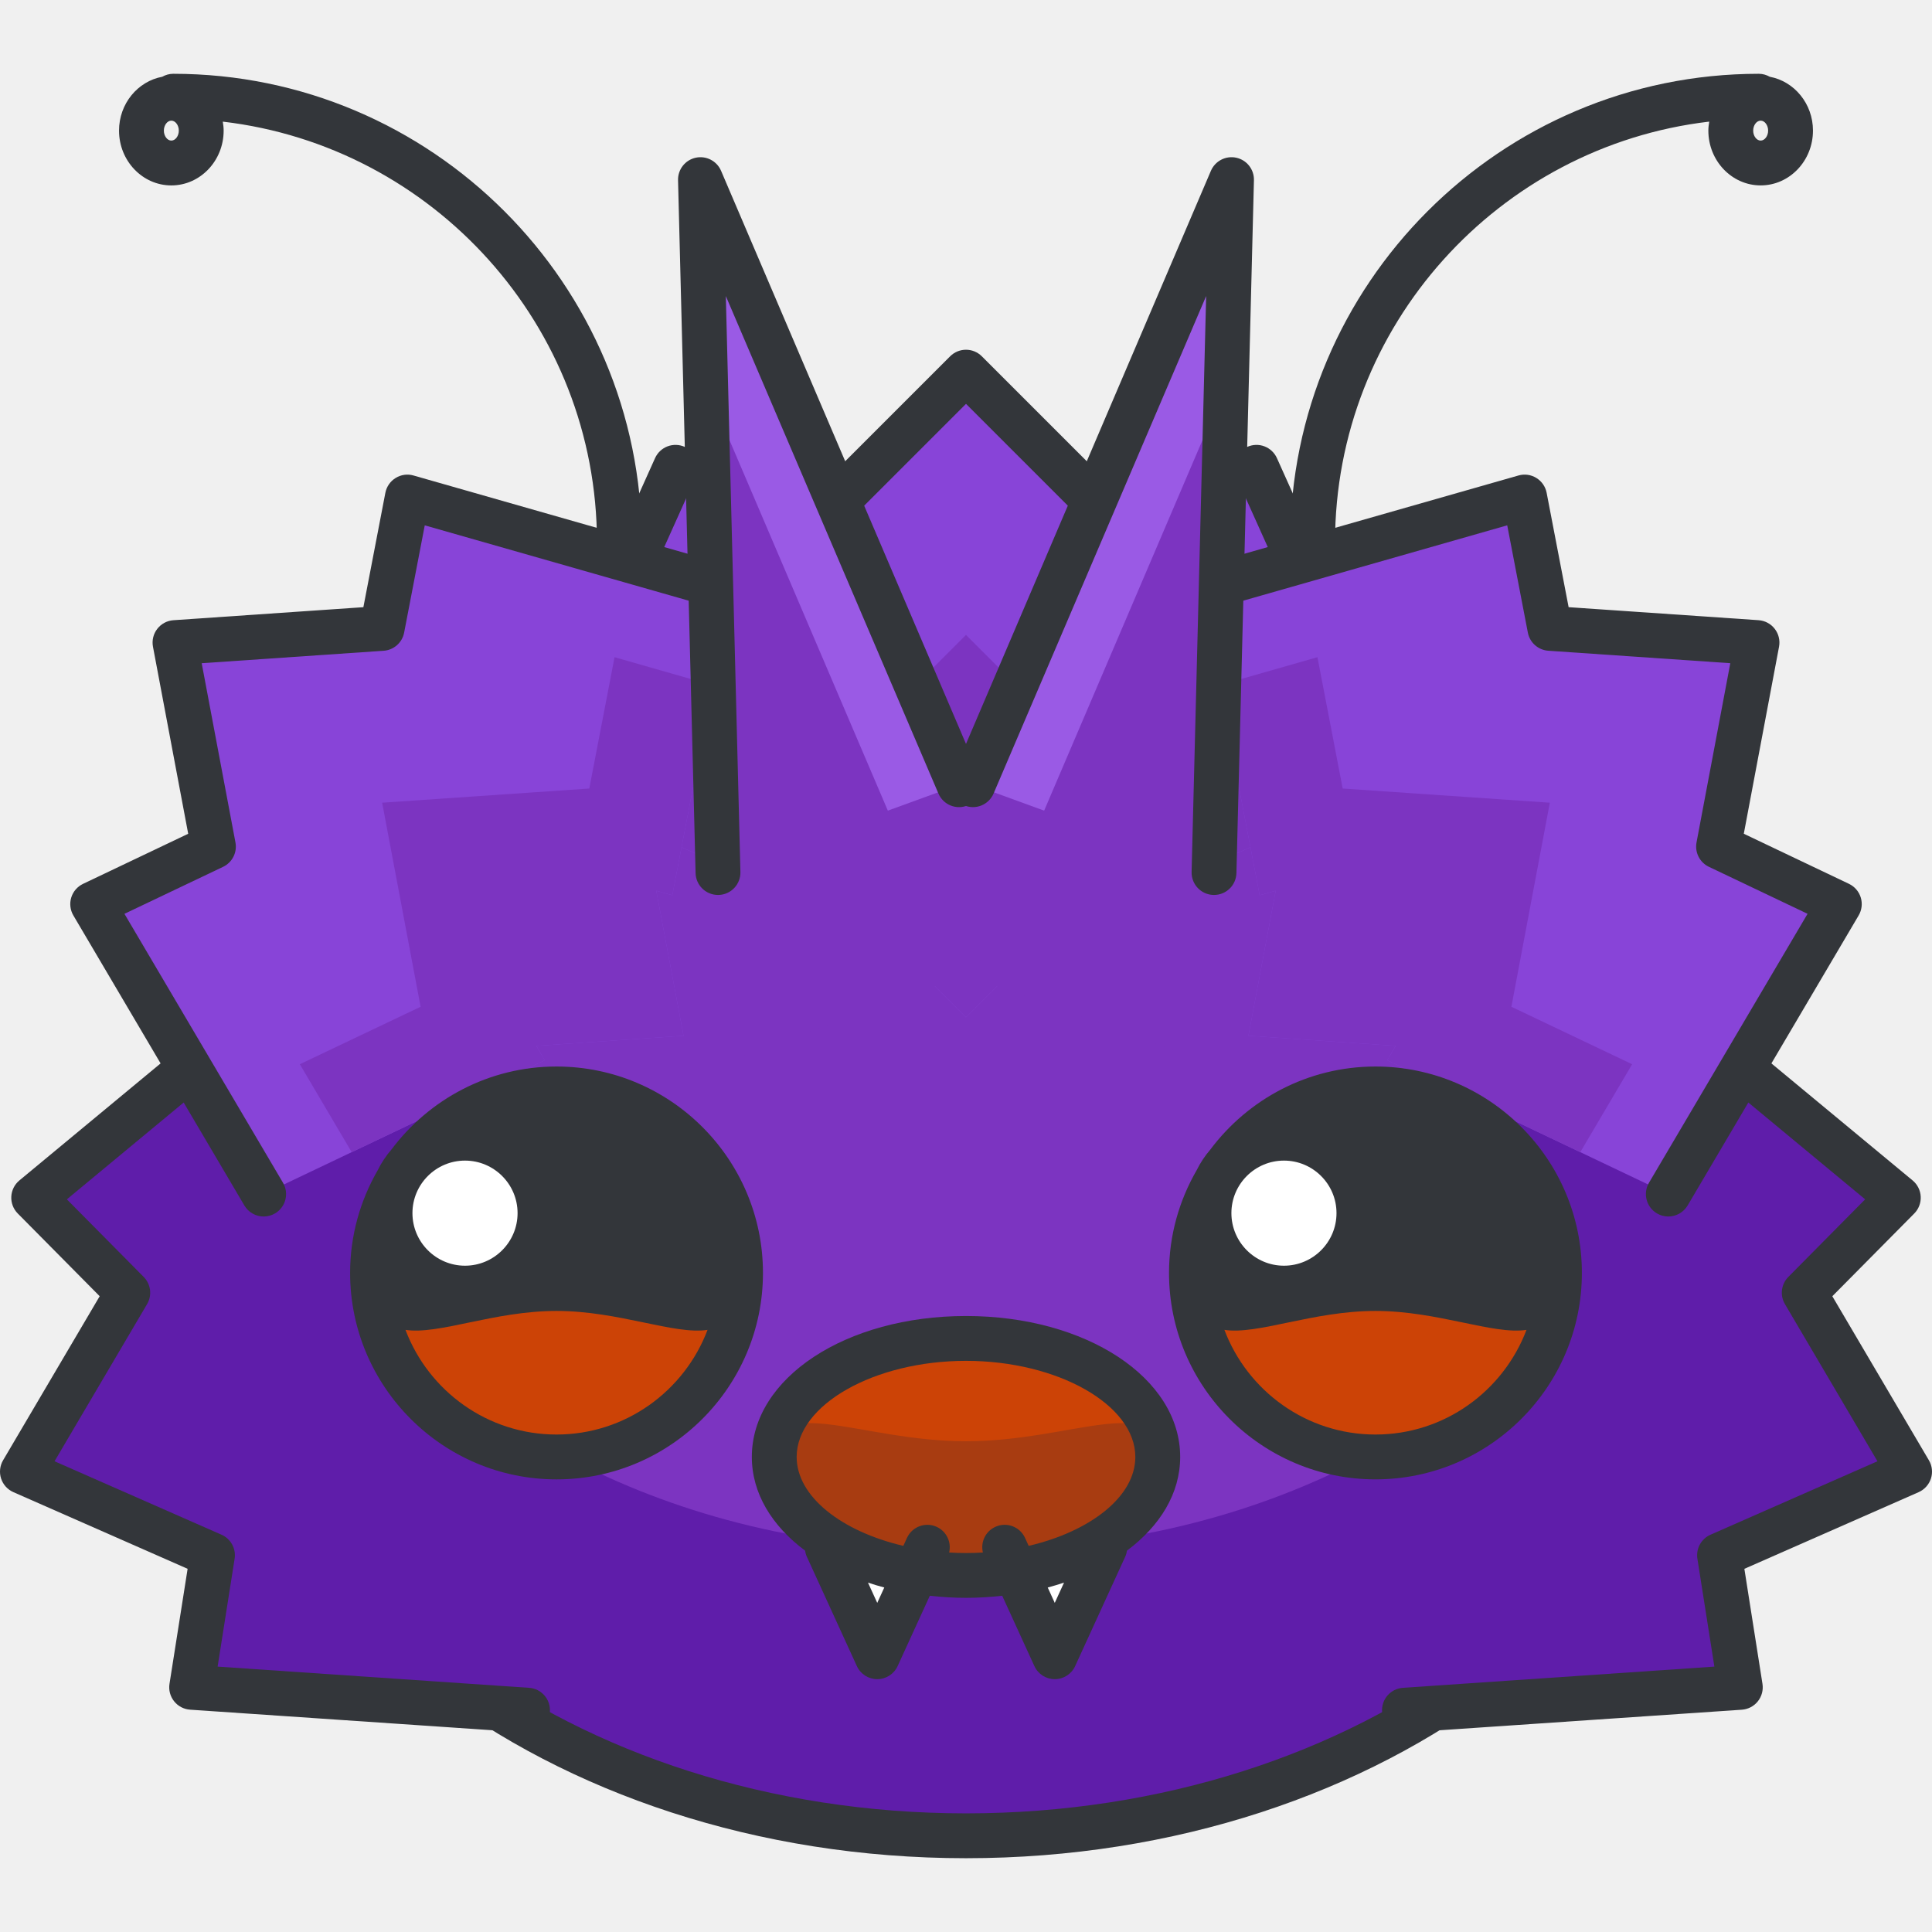
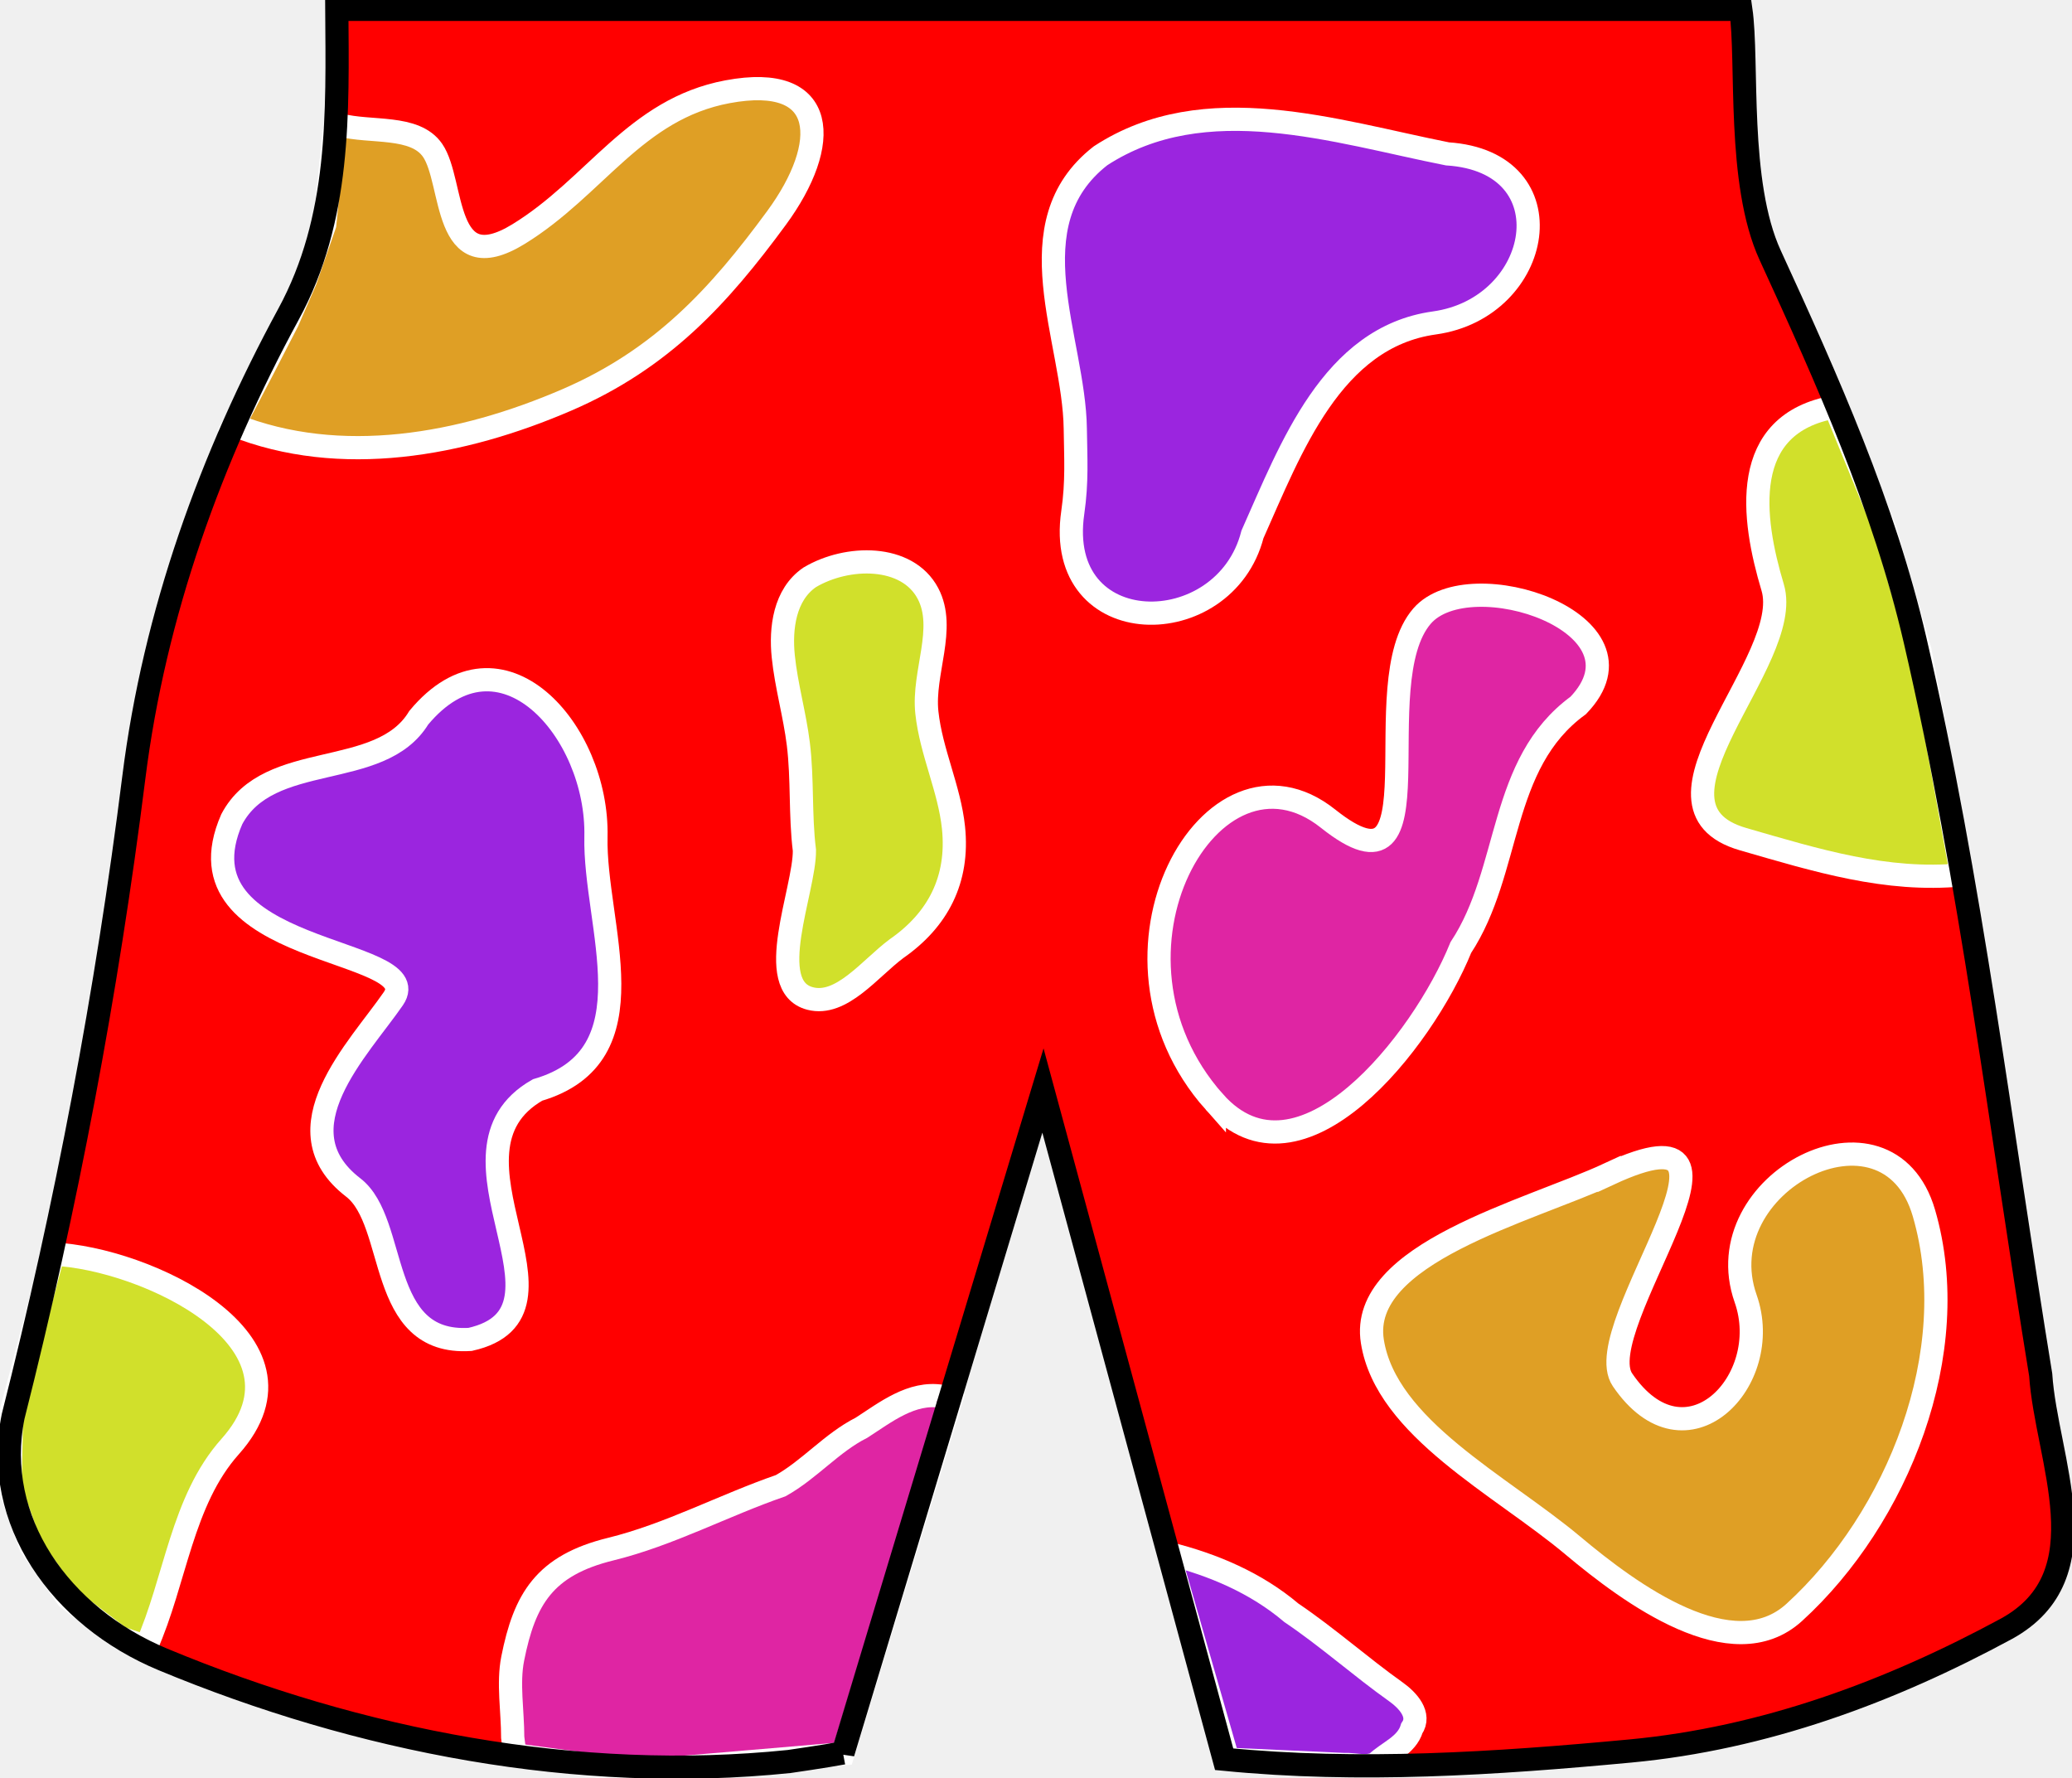
- <svg xmlns="http://www.w3.org/2000/svg" version="1.1" id="Layer_1" x="0px" y="0px" viewBox="0 0 129.267 129.267" style="enable-background:new 0 0 129.267 129.267;" xml:space="preserve">
-   <g>
-     <g>
-       <g>
-         <g>
-           <path style="fill:#F4D3A2;" d="M113.843,85.388c0,20.676-22.032,37.441-49.209,37.441c-27.178,0-49.209-16.766-49.209-37.441      c0-20.68,22.031-45.459,49.209-45.459C91.81,39.929,113.843,64.708,113.843,85.388z" />
-         </g>
-         <g>
-           <path style="fill:#7C34C1;" d="M113.843,85.388c0,20.676-22.032,37.441-49.209,37.441c-27.178,0-49.209-16.766-49.209-37.441      c0-20.68,22.031-34.928,49.209-34.928C91.81,50.46,113.843,64.708,113.843,85.388z" />
-         </g>
-         <g>
-           <path style="fill:#5F1DAA;" d="M113.843,85.388c0,20.676-22.032,37.441-49.209,37.441c-27.178,0-49.209-16.766-49.209-37.441      c0-20.682,6.261,18.34,49.209,18.34C107.581,103.728,113.843,64.706,113.843,85.388z" />
-         </g>
-         <g>
-           <path style="fill:#33363A;" d="M64.634,124.33c-27.961,0-50.709-17.469-50.709-38.941c0-21.27,22.62-46.959,50.709-46.959      s50.709,25.689,50.709,46.959C115.343,106.861,92.595,124.33,64.634,124.33z M64.634,41.429      c-26.428,0-47.709,24.048-47.709,43.959c0,19.818,21.402,35.941,47.709,35.941s47.709-16.123,47.709-35.941      C112.343,65.477,91.062,41.429,64.634,41.429z" />
-         </g>
-       </g>
-       <g>
-         <path style="fill:#8844D8;" d="M75.069,97.669c0,1.393-4.691,1.643-10.479,1.643s-10.478-0.25-10.478-1.643     c0-1.395,4.691-5.037,10.478-5.037S75.069,96.275,75.069,97.669z" />
-       </g>
-       <g>
-         <g>
-           <g>
-             <g>
-               <polygon style="fill:#5F1DAA;" points="93.97,114.425 116.442,112.896 115.052,104.058 127.767,98.464 120.718,86.494         127.013,80.136 109.67,65.763 95.016,80.568 95.876,81.281 86.835,85.257 91.845,93.767 90.729,93.845       " />
-             </g>
-             <g>
-               <path style="fill:#33363A;" d="M93.968,115.925c-0.782,0-1.441-0.606-1.495-1.398c-0.056-0.826,0.568-1.542,1.395-1.598        l20.838-1.419l-1.136-7.219c-0.105-0.673,0.255-1.332,0.878-1.606l11.17-4.914l-6.192-10.517        c-0.346-0.586-0.252-1.332,0.227-1.816l5.142-5.192l-16.081-13.327c-0.638-0.529-0.727-1.475-0.198-2.112        c0.529-0.639,1.474-0.726,2.112-0.198l17.343,14.373c0.324,0.269,0.521,0.661,0.541,1.082c0.021,0.42-0.136,0.83-0.432,1.129        l-5.482,5.536l6.462,10.976c0.217,0.369,0.267,0.813,0.135,1.222c-0.132,0.407-0.432,0.739-0.824,0.912l-11.658,5.129        l1.211,7.696c0.065,0.416-0.047,0.84-0.31,1.169c-0.262,0.329-0.651,0.532-1.07,0.561l-22.473,1.529        C94.037,115.924,94.002,115.925,93.968,115.925z" />
-             </g>
-           </g>
-         </g>
-         <g>
-           <g>
-             <g>
-               <polygon style="fill:#5F1DAA;" points="35.296,114.425 12.824,112.896 14.216,104.058 1.5,98.464 8.549,86.494 2.254,80.136         19.597,65.763 34.251,80.568 33.391,81.281 42.433,85.257 37.423,93.767 38.537,93.845       " />
-             </g>
-             <g>
-               <path style="fill:#33363A;" d="M35.297,115.925c-0.034,0-0.069-0.001-0.104-0.004l-22.472-1.529        c-0.419-0.028-0.808-0.231-1.071-0.561c-0.262-0.329-0.375-0.753-0.309-1.169l1.212-7.696L0.896,99.837        c-0.392-0.173-0.692-0.505-0.824-0.912c-0.131-0.408-0.082-0.853,0.135-1.222L6.67,86.728l-5.482-5.536        c-0.296-0.299-0.453-0.709-0.432-1.129c0.021-0.421,0.217-0.813,0.541-1.082L18.64,64.608        c0.638-0.527,1.584-0.439,2.112,0.198c0.529,0.638,0.44,1.583-0.198,2.112L4.473,80.246l5.142,5.192        c0.479,0.484,0.572,1.23,0.227,1.816L3.649,97.771l11.171,4.914c0.623,0.274,0.984,0.934,0.878,1.606l-1.137,7.219        l20.837,1.419c0.826,0.056,1.451,0.771,1.395,1.598C36.739,115.319,36.08,115.925,35.297,115.925z" />
-             </g>
-           </g>
-         </g>
-       </g>
+ <svg xmlns="http://www.w3.org/2000/svg" id="svg2" viewBox="0 0 240.02 205.87" version="1.1">
+   <g id="layer1" transform="translate(-152.77 -464.71)">
+     <g id="g3614">
+       <path id="path2830-1" fill="#f00" d="m250.42 667.75c7.721-25.577 15.443-51.154 23.164-76.73 6.997 25.818 13.995 51.636 20.992 77.454 15.666 1.538 31.386 0.513 47.038-0.953 15.545-1.456 30.109-6.861 43.613-14.175 11.266-6.218 4.582-19.61 3.937-29.399-4.636-28.391-8.053-57.077-14.553-85.092-3.599-15.511-10.17-30.189-16.78-44.571-3.877-8.436-2.531-22.427-3.405-28.494h-162.64c0.079 12.028 0.452 24.18-5.598 35.317-8.992 16.553-15.532 34.641-17.915 53.65-3.12 24.895-7.821 49.663-13.982 74.013-2.436 12.007 5.413 23.179 17.346 28.141 22.805 9.483 48.03 14.339 72.537 11.827 0 0 4.174-0.6 6.246-0.989z" />
+       <path id="path3788" stroke="#fff" stroke-width="2.688" fill="#9b25df" d="m288.17 644.66c5.127 1.276 10.129 3.408 14.186 6.849 4.195 2.829 8.073 6.288 12.108 9.153 1.416 1.006 2.922 2.68 1.852 4.239-0.6 1.989-2.747 2.713-4.128 4.039-1.161 0.568-2.474 0.087-3.708 0.147l-13.469-0.612c-2.28-7.938-4.56-15.877-6.841-23.815z" />
+       <path id="path3774" stroke="#fff" stroke-width="2.688" fill="#df25a3" d="m262.58 627.43c0.244-0.479-0.282-0.888-0.691-0.985-3.507-0.584-6.544 1.843-9.32 3.631-3.463 1.748-5.994 4.826-9.362 6.713-6.614 2.283-12.913 5.684-19.681 7.346-7.706 1.891-9.993 5.801-11.364 12.685-0.57 2.864 0 6.08 0 9.121l0.253 2.027 14.188 1.9 23.815-2.027 12.541-41.044-0.253-0.158" />
+       <path id="path3635" stroke="#fff" stroke-width="2.688" fill="#9b25df" d="m201.28 547.84c9.471-11.384 20.8 1.518 20.525 13.78-0.229 10.236 6.738 25.38-6.765 29.337-12.718 7.259 6.136 25.761-7.81 28.89-10.886 0.69-8.303-13.564-13.545-17.598-8.778-6.755 0.65-16.058 4.647-21.865 4.166-6.051-25.687-4.871-18.714-20.788 4.28-8.107 17.194-4.389 21.662-11.756z" />
+       <path id="path3650" stroke="#fff" stroke-width="2.688" fill="#df9f25" d="m339.18 600.68c-9.417 4.365-29.059 9.198-27.435 19.402 1.599 10.046 14.871 16.635 23.225 23.641 6.678 5.6 18.474 14.283 25.65 7.741 11.954-10.899 19.712-30.148 15.016-46.253-4.207-14.429-25.373-3.507-20.65 9.914 3.357 9.537-6.962 20.148-14.269 9.399-4.118-6.057 18.271-33.025-1.537-23.843z" />
+       <path id="path3674" stroke="#fff" stroke-width="2.688" fill="#df25a3" d="m293.44 592.34c9.885 11.115 24.132-6.974 28.552-17.883 5.895-8.945 4.33-21.286 13.599-28.039 9.123-9.489-12.558-16.736-18.089-10.353-6.814 7.864 2.578 34.186-10.894 23.462s-28.374 15.715-13.168 32.814z" />
+       <path id="path3692" stroke="#fff" stroke-width="2.688" fill="#d1e02b" d="m365.33 511.84c-11.17 1.93-9.612 12.919-7.215 20.907 2.554 8.513-16.654 25.335-3.427 29.158 8.514 2.461 16.584 4.965 25.301 4.134l-2.215-12.26-2.598-13.705-4.12-14.242-5.725-13.992z" />
+       <path id="path3696" stroke="#fff" stroke-width="2.688" fill="#9b25df" d="m277.04 524.07c-2.185 15.076 17.581 15.114 20.815 2.537 4.452-9.975 9.194-22.847 21.074-24.492 12.581-1.743 15.691-18.661 1.509-19.583-12.986-2.574-28.083-7.669-40.181 0.221-10.163 7.912-3.064 21.252-2.926 31.612 0.044 3.34 0.231 6.103-0.291 9.705z" />
+       <path id="path3704" stroke="#fff" stroke-width="2.688" fill="#df9f25" d="m179.84 513.93c12.37 4.926 26.416 2.357 38.604-2.905 10.988-4.744 17.618-12 24.281-21.074 6.297-8.576 6.043-16.812-5.684-14.613-10.714 2.009-15.293 11.021-24.205 16.487-8.841 5.422-7.425-6.032-9.953-9.698-2.055-2.98-7.168-2-10.738-2.942l0.121-0.191-0.806 1.165-1.075 10.57-2.239 6.449-2.06 4.747-2.866 5.554-3.38 6.451h0z" />
+       <path id="path3715" stroke="#fff" stroke-width="2.688" fill="#d1e02b" d="m158.92 609.97c10.648 0.439 31.397 10.095 20.509 22.289-5.62 6.294-6.314 15.528-9.721 23.18l-3.013-1.021-6.091-4.613-4.3-6.046-2.374-6.673 0.179-9.002 4.81-18.113z" />
+       <path id="path2830" stroke="#000" stroke-width="2.688" fill="none" d="m250.42 667.75c7.721-25.577 15.443-51.154 23.164-76.73 6.997 25.818 13.995 51.636 20.992 77.454 15.666 1.538 31.386 0.513 47.038-0.953 15.545-1.456 30.109-6.861 43.613-14.175 11.266-6.218 4.582-19.61 3.937-29.399-4.636-28.391-8.053-57.077-14.553-85.092-3.599-15.511-10.17-30.189-16.78-44.571-3.877-8.436-2.531-22.427-3.405-28.494h-162.64c0.079 12.028 0.452 24.18-5.598 35.317-8.992 16.553-15.532 34.641-17.915 53.65-3.12 24.895-7.821 49.663-13.982 74.013-2.436 12.007 5.413 23.179 17.346 28.141 22.805 9.483 48.03 14.339 72.537 11.827 0 0 4.174-0.6 6.246-0.989z" />
+       <path id="path3806" stroke="#fff" stroke-width="2.688" fill="#d1e02b" d="m260.26 533.44c2.147 4.057-0.617 9.17-0.123 13.792 0.489 4.572 2.615 8.822 3.085 13.34 0.627 6.026-1.803 10.686-6.613 14.025-3.077 2.299-6.368 6.711-9.999 5.763-5.448-1.423-0.608-12.569-0.657-17.157-0.506-4.071-0.202-8.237-0.703-12.307-0.42-3.412-1.398-6.76-1.747-10.17-0.329-3.217 0.13-7.136 3.059-9.143 4.355-2.595 11.291-2.689 13.698 1.857z" />
    </g>
-     <g>
-       <ellipse style="fill:#CC4306;" cx="64.634" cy="97.482" rx="12.83" ry="7.928" />
-     </g>
-     <g>
-       <path style="fill:#A83C11;" d="M77.464,97.482c0,4.379-5.745,7.928-12.83,7.928c-7.086,0-12.83-3.549-12.83-7.928    c0-4.379,5.744-1.049,12.83-1.049C71.719,96.433,77.464,93.103,77.464,97.482z" />
-     </g>
-     <g>
-       <g>
-         <polygon style="fill:#8844D8;" points="93.505,52.261 84.07,31.267 75.054,35.32 64.633,24.9 54.213,35.32 45.196,31.267      35.762,52.261 56.753,61.697 57.222,60.652 64.633,68.064 72.044,60.654 72.513,61.697    " />
-       </g>
-       <g>
-         <polygon style="fill:#7C34C1;" points="75.054,52.902 64.633,42.482 54.213,52.902 45.196,48.849 42.335,55.214 56.753,61.697      57.222,60.652 64.633,68.064 72.044,60.654 72.513,61.697 86.931,55.214 84.07,48.849    " />
-       </g>
-       <g>
-         <path style="fill:#33363A;" d="M93.506,53.761c-0.573,0-1.119-0.329-1.369-0.885l-8.82-19.626l-7.648,3.438     c-0.568,0.257-1.235,0.132-1.675-0.308l-9.36-9.359l-9.359,9.359c-0.44,0.438-1.107,0.563-1.675,0.308L45.95,33.25l-8.82,19.626     c-0.339,0.756-1.227,1.094-1.983,0.753c-0.756-0.34-1.093-1.228-0.753-1.983l9.435-20.994c0.163-0.362,0.463-0.646,0.835-0.787     s0.786-0.129,1.147,0.034l8.073,3.629l9.688-9.688c0.586-0.586,1.535-0.586,2.121,0l9.689,9.688l8.073-3.629     c0.362-0.163,0.775-0.176,1.147-0.034s0.672,0.425,0.835,0.787l9.435,20.994c0.34,0.756,0.002,1.644-0.753,1.983     C93.92,53.719,93.711,53.761,93.506,53.761z" />
-       </g>
-     </g>
-     <g>
-       <g>
-         <g>
-           <polygon style="fill:#8844D8;" points="48.916,39.441 27.257,33.257 25.567,42.044 11.709,42.994 14.28,56.644 6.202,60.492       17.642,79.894 36.448,70.937 35.881,69.976 45.735,69.3 43.909,59.595 44.984,59.9     " />
-         </g>
-         <g>
-           <polygon style="fill:#7C34C1;" points="39.429,52.759 25.569,53.708 28.142,67.361 20.061,71.206 23.531,77.089 36.448,70.937       35.881,69.976 45.735,69.3 43.909,59.595 44.984,59.9 47.685,45.849 41.118,43.972     " />
-         </g>
-         <g>
-           <path style="fill:#33363A;" d="M17.643,81.394c-0.514,0-1.014-0.264-1.293-0.738L4.91,61.253      c-0.214-0.362-0.266-0.798-0.143-1.2s0.41-0.734,0.79-0.916l7.035-3.351l-2.357-12.516c-0.079-0.421,0.025-0.855,0.288-1.194      c0.262-0.34,0.656-0.55,1.084-0.579l12.706-0.871l1.471-7.652c0.08-0.413,0.329-0.774,0.688-0.994      c0.357-0.222,0.792-0.283,1.197-0.165l21.659,6.184c0.797,0.228,1.258,1.058,1.031,1.854c-0.228,0.796-1.059,1.258-1.854,1.03      L28.42,35.15l-1.38,7.178c-0.129,0.669-0.691,1.167-1.371,1.213l-12.174,0.834l2.259,11.992      c0.126,0.669-0.214,1.339-0.829,1.632l-6.599,3.143l10.607,17.991c0.421,0.714,0.184,1.633-0.53,2.054      C18.164,81.328,17.902,81.394,17.643,81.394z" />
-         </g>
-       </g>
-       <g>
-         <g>
-           <polygon style="fill:#8844D8;" points="80.351,39.441 102.009,33.257 103.698,42.044 117.558,42.994 114.985,56.644       123.064,60.492 111.624,79.894 92.817,70.937 93.386,69.976 83.53,69.3 85.356,59.595 84.282,59.9     " />
-         </g>
-         <g>
-           <polygon style="fill:#7C34C1;" points="89.837,52.759 103.697,53.708 101.125,67.361 109.204,71.206 105.735,77.089       92.817,70.937 93.386,69.976 83.53,69.3 85.356,59.595 84.282,59.9 81.581,45.849 88.148,43.972     " />
-         </g>
-         <g>
-           <path style="fill:#33363A;" d="M111.623,81.394c-0.259,0-0.521-0.066-0.76-0.208c-0.714-0.421-0.951-1.34-0.53-2.054      l10.608-17.991l-6.6-3.143c-0.615-0.293-0.955-0.963-0.829-1.632l2.26-11.992l-12.175-0.834      c-0.679-0.046-1.242-0.544-1.371-1.213l-1.38-7.178l-20.083,5.733c-0.792,0.228-1.626-0.233-1.854-1.03s0.234-1.627,1.031-1.854      l21.658-6.184c0.405-0.116,0.839-0.057,1.197,0.165c0.358,0.22,0.608,0.581,0.688,0.994l1.471,7.652l12.707,0.871      c0.428,0.029,0.822,0.239,1.084,0.579c0.262,0.339,0.367,0.773,0.288,1.194l-2.358,12.516l7.036,3.351      c0.38,0.182,0.667,0.514,0.79,0.916s0.071,0.838-0.143,1.2l-11.44,19.402C112.636,81.13,112.136,81.394,111.623,81.394z" />
-         </g>
-       </g>
-     </g>
-     <g>
-       <path style="fill:#CC4306;" d="M49.548,85.169c0,6.805-5.512,12.313-12.313,12.313c-6.799,0-12.311-5.508-12.311-12.313    c0-6.799,5.512-12.311,12.311-12.311C44.036,72.859,49.548,78.371,49.548,85.169z" />
-     </g>
-     <g>
-       <circle style="fill:#FFFFFF;" cx="31.113" cy="81.167" r="5.017" />
-     </g>
-     <path style="fill:#33363A;" d="M37.235,71.359c-4.514,0-8.517,2.187-11.039,5.547c-0.367,0.423-0.679,0.893-0.928,1.4   c-1.166,2.025-1.843,4.365-1.843,6.864c0,7.616,6.195,13.813,13.811,13.813c7.616,0,13.813-6.196,13.813-13.813   C51.048,77.554,44.852,71.359,37.235,71.359z M37.235,95.982c-4.619,0-8.56-2.918-10.105-7.003   c2.224,0.346,5.919-1.266,10.105-1.266c4.186,0,7.882,1.612,10.106,1.266C45.796,93.064,41.855,95.982,37.235,95.982z" />
-     <path style="fill:#FFFFFF;" d="M31.112,77.654c-1.938,0-3.516,1.576-3.516,3.514c0,1.939,1.577,3.518,3.516,3.518   c1.939,0,3.518-1.578,3.518-3.518C34.63,79.23,33.052,77.654,31.112,77.654z" />
-     <g>
-       <path style="fill:#CC4306;" d="M104.341,85.169c0,6.805-5.512,12.313-12.31,12.313c-6.801,0-12.313-5.508-12.313-12.313    c0-6.799,5.512-12.311,12.313-12.311C98.829,72.859,104.341,78.371,104.341,85.169z" />
-     </g>
-     <g>
-       <circle style="fill:#FFFFFF;" cx="85.907" cy="81.167" r="5.016" />
-     </g>
-     <path style="fill:#33363A;" d="M92.03,71.359c-4.519,0-8.526,2.191-11.048,5.556c-0.36,0.417-0.667,0.879-0.913,1.377   c-1.171,2.028-1.852,4.372-1.852,6.877c0,7.616,6.196,13.813,13.813,13.813c7.615,0,13.811-6.196,13.811-13.813   C105.841,77.554,99.645,71.359,92.03,71.359z M92.03,95.982c-4.62,0-8.561-2.918-10.107-7.003c2.224,0.346,5.92-1.266,10.107-1.266   c4.185,0,7.88,1.612,10.105,1.266C100.59,93.064,96.649,95.982,92.03,95.982z" />
-     <path style="fill:#FFFFFF;" d="M85.907,77.654c-1.938,0-3.516,1.576-3.516,3.514c0,1.939,1.577,3.518,3.516,3.518   s3.516-1.578,3.516-3.518C89.423,79.23,87.846,77.654,85.907,77.654z" />
-     <g>
-       <g>
-         <g>
-           <polyline style="fill:#9A5AE5;" points="81.227,58.38 82.399,12.019 65.1,52.503     " />
-         </g>
-         <g>
-           <polyline style="fill:#7C34C1;" points="81.227,71.263 82.399,24.9 65.1,65.384     " />
-         </g>
-         <g>
-           <path style="fill:#33363A;" d="M81.228,59.88c-0.013,0-0.025,0-0.039,0c-0.828-0.021-1.482-0.71-1.461-1.538l0.974-38.534      L66.479,53.093c-0.326,0.762-1.208,1.116-1.969,0.789c-0.762-0.325-1.116-1.206-0.79-1.969l17.3-40.484      c0.283-0.661,0.997-1.03,1.699-0.876c0.703,0.153,1.198,0.784,1.18,1.504l-1.172,46.361      C82.707,59.234,82.039,59.88,81.228,59.88z" />
-         </g>
-       </g>
-       <g>
-         <g>
-           <polyline style="fill:#9A5AE5;" points="48.04,58.38 46.866,12.019 64.167,52.503     " />
-         </g>
-         <g>
-           <polyline style="fill:#7C34C1;" points="48.04,71.263 46.866,24.9 64.167,65.384     " />
-         </g>
-         <g>
-           <path style="fill:#33363A;" d="M48.04,59.88c-0.811,0-1.479-0.646-1.499-1.462l-1.174-46.361      c-0.018-0.72,0.477-1.351,1.18-1.504c0.705-0.153,1.416,0.215,1.699,0.876l17.301,40.484c0.326,0.762-0.028,1.644-0.79,1.969      c-0.761,0.329-1.643-0.027-1.969-0.789L48.564,19.809l0.976,38.533c0.021,0.828-0.633,1.517-1.461,1.538      C48.065,59.88,48.052,59.88,48.04,59.88z" />
-         </g>
-       </g>
-     </g>
-     <g>
-       <path style="fill:#33363A;" d="M11.589,4.937c-0.268,0-0.516,0.076-0.734,0.199C9.216,5.44,7.964,6.936,7.964,8.74    c0,2.021,1.57,3.666,3.5,3.666s3.5-1.645,3.5-3.666c0-0.206-0.027-0.405-0.058-0.602C28.982,9.786,39.942,21.78,39.942,36.292    c0,0.828,0.671,1.5,1.5,1.5s1.5-0.672,1.5-1.5C42.942,19.003,28.877,4.937,11.589,4.937z M11.464,9.406    c-0.271,0-0.5-0.305-0.5-0.666c0-0.362,0.229-0.668,0.5-0.668s0.5,0.306,0.5,0.668C11.964,9.101,11.735,9.406,11.464,9.406z" />
-       <path style="fill:#33363A;" d="M118.413,5.136c-0.218-0.123-0.466-0.199-0.734-0.199c-17.289,0-31.354,14.066-31.354,31.355    c0,0.828,0.671,1.5,1.5,1.5s1.5-0.672,1.5-1.5c0-14.513,10.96-26.506,25.036-28.155c-0.031,0.197-0.058,0.396-0.058,0.602    c0,2.021,1.57,3.666,3.5,3.666s3.5-1.645,3.5-3.666C121.303,6.936,120.051,5.441,118.413,5.136z M117.803,9.406    c-0.271,0-0.5-0.305-0.5-0.666c0-0.362,0.229-0.668,0.5-0.668s0.5,0.306,0.5,0.668C118.303,9.101,118.074,9.406,117.803,9.406z" />
-     </g>
-     <g>
-       <polyline style="fill:#FFFFFF;" points="62.048,103.523 58.694,110.851 55.343,103.523   " />
-     </g>
-     <g>
-       <polyline style="fill:#FFFFFF;" points="73.925,103.523 70.571,110.851 67.22,103.523   " />
-     </g>
-     <path style="fill:#33363A;" d="M78.964,97.482c0-5.288-6.294-9.43-14.33-9.43s-14.33,4.142-14.33,9.43   c0,2.431,1.343,4.614,3.563,6.269c0.021,0.134,0.053,0.267,0.112,0.396l3.352,7.328c0.244,0.533,0.777,0.876,1.364,0.876   s1.12-0.342,1.364-0.876l2.153-4.705c0.788,0.085,1.593,0.139,2.423,0.139c0.829,0,1.634-0.054,2.422-0.139l2.152,4.705   c0.244,0.533,0.777,0.876,1.364,0.876s1.12-0.342,1.364-0.876l3.354-7.328c0.059-0.129,0.091-0.262,0.112-0.396   C77.621,102.096,78.964,99.913,78.964,97.482z M58.695,107.246l-0.62-1.356c0.356,0.118,0.717,0.23,1.091,0.328L58.695,107.246z    M70.572,107.246l-0.47-1.028c0.373-0.099,0.735-0.21,1.091-0.328L70.572,107.246z M68.827,103.431l-0.243-0.532   c-0.345-0.753-1.234-1.087-1.988-0.74c-0.665,0.304-0.999,1.032-0.832,1.717c-0.372,0.022-0.749,0.034-1.13,0.034   c-0.381,0-0.757-0.012-1.13-0.034c0.167-0.684-0.168-1.413-0.832-1.717c-0.753-0.346-1.644-0.013-1.988,0.74l-0.244,0.532   c-4.136-0.968-7.137-3.3-7.137-5.949c0-3.485,5.188-6.43,11.33-6.43s11.33,2.944,11.33,6.43   C75.964,100.131,72.963,102.463,68.827,103.431z" />
  </g>
-   <g>
- </g>
-   <g>
- </g>
-   <g>
- </g>
-   <g>
- </g>
-   <g>
- </g>
-   <g>
- </g>
-   <g>
- </g>
-   <g>
- </g>
-   <g>
- </g>
-   <g>
- </g>
-   <g>
- </g>
-   <g>
- </g>
-   <g>
- </g>
-   <g>
- </g>
-   <g>
- </g>
</svg>
